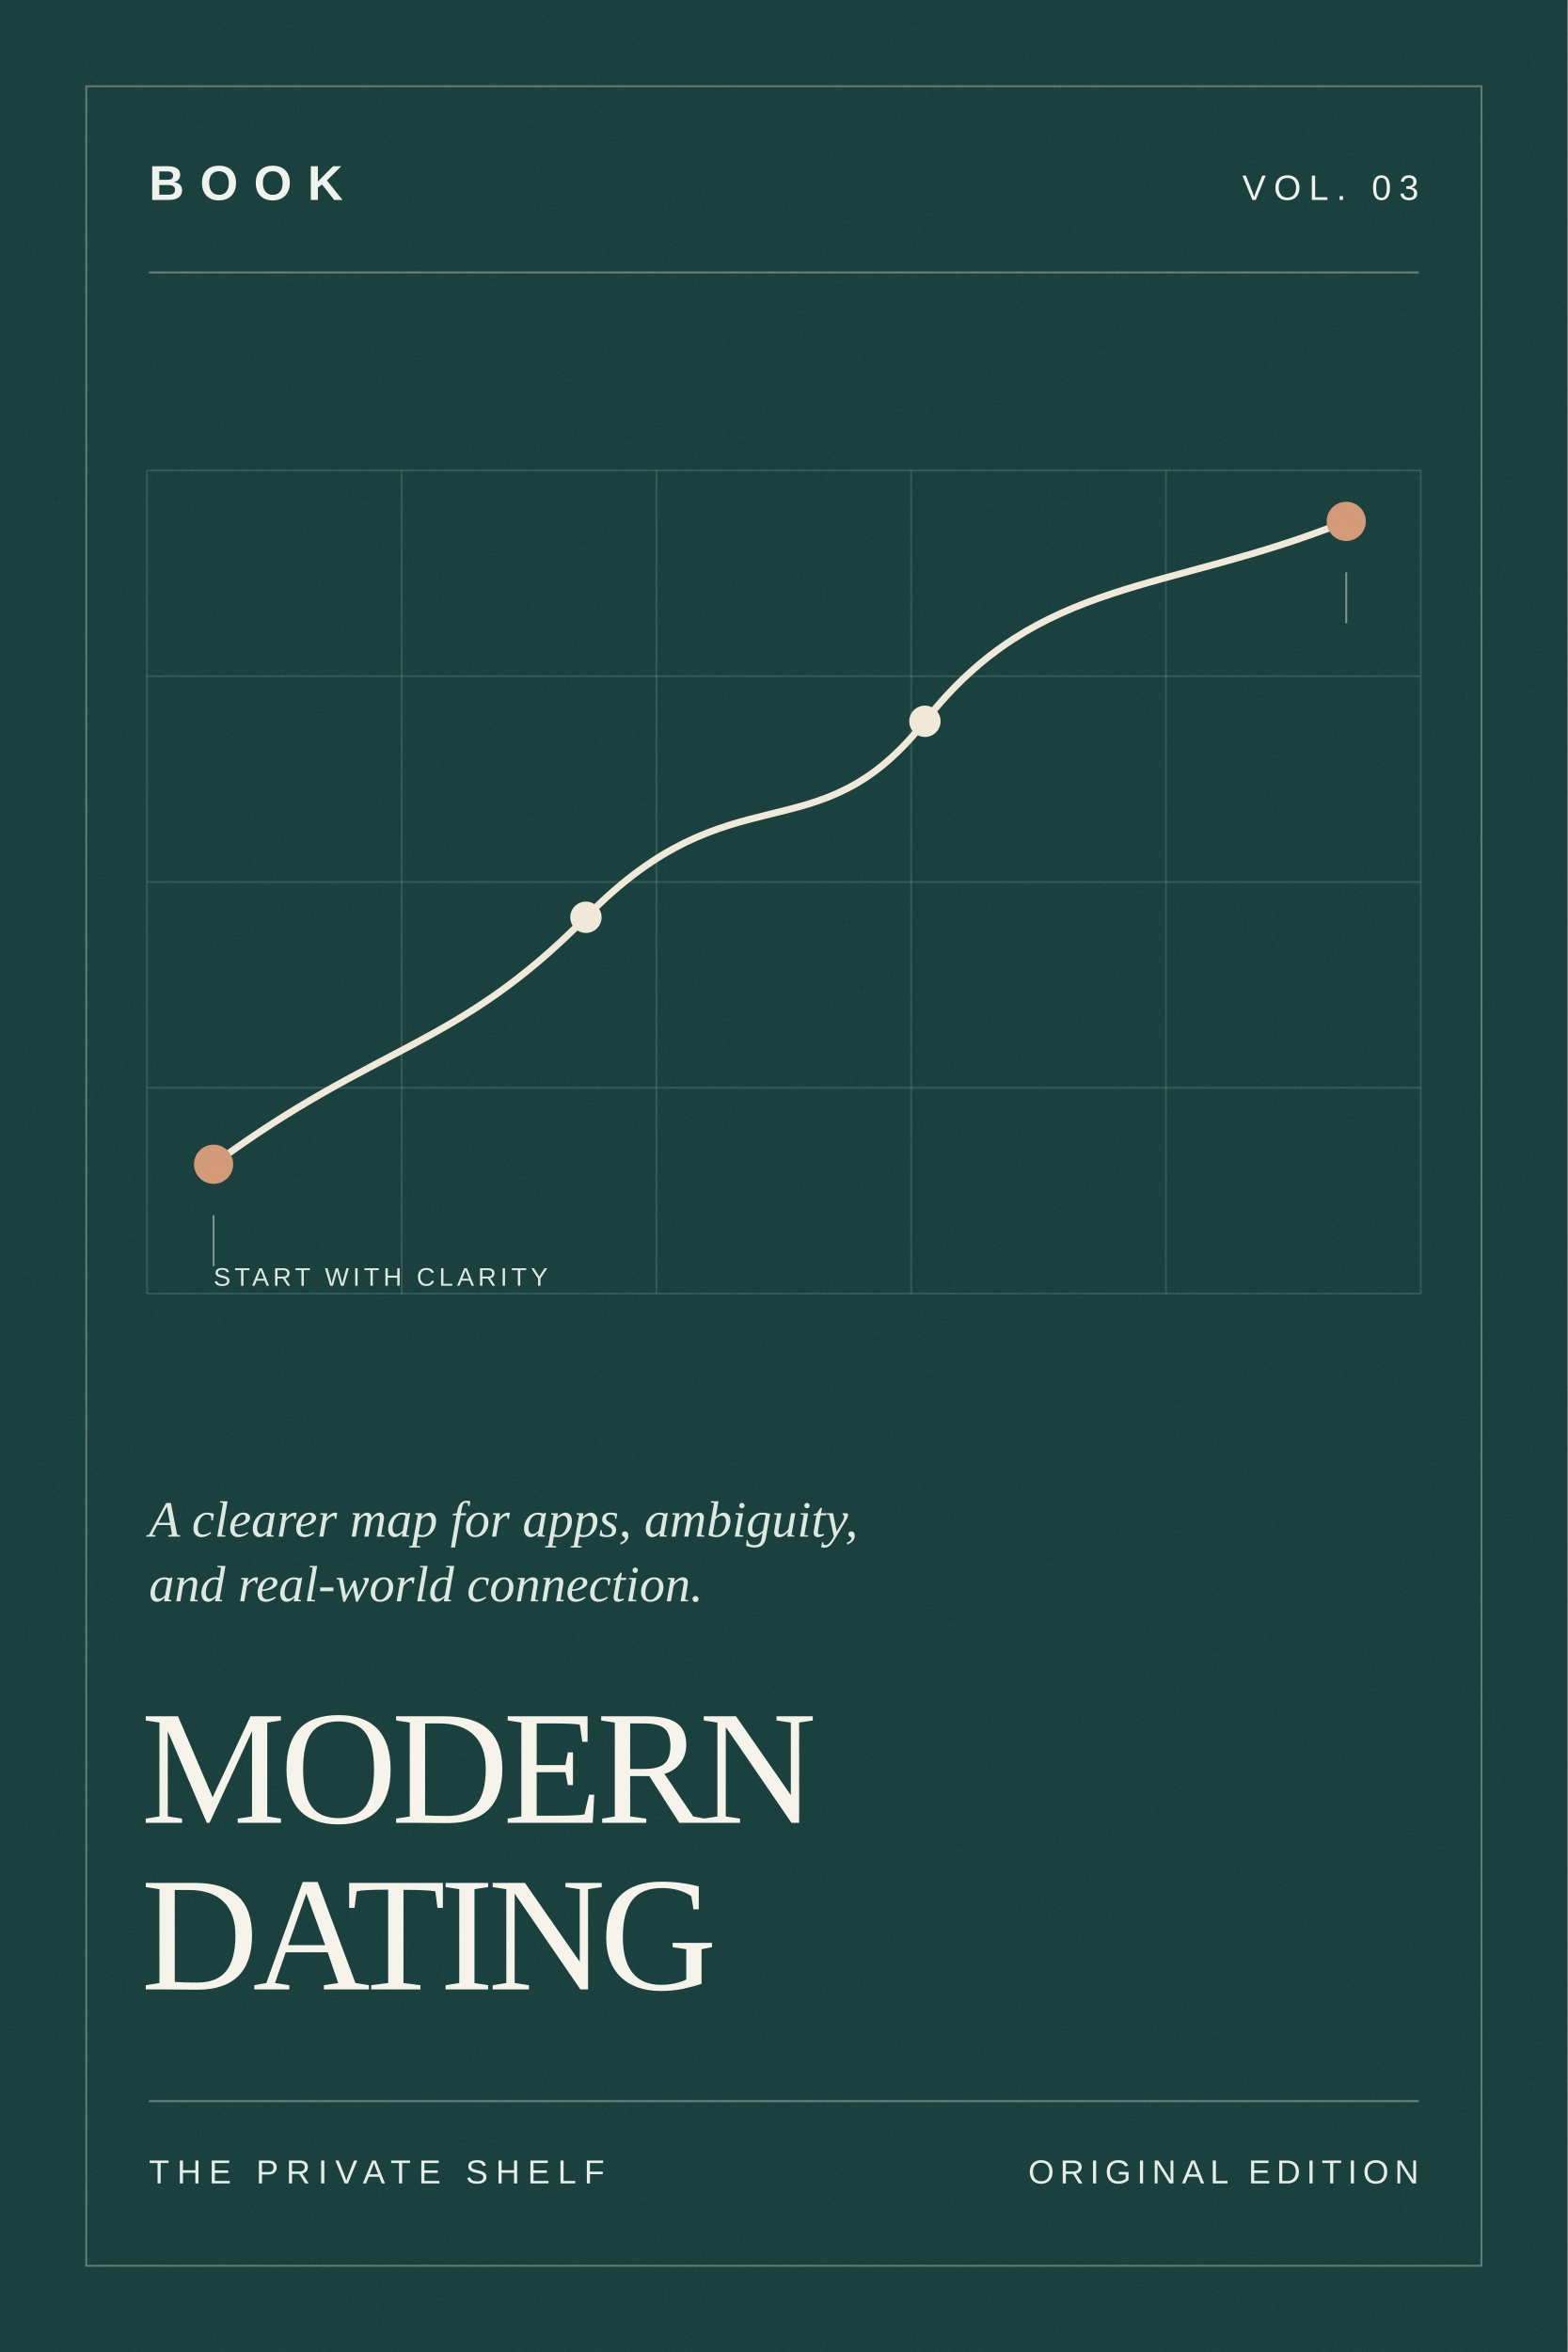
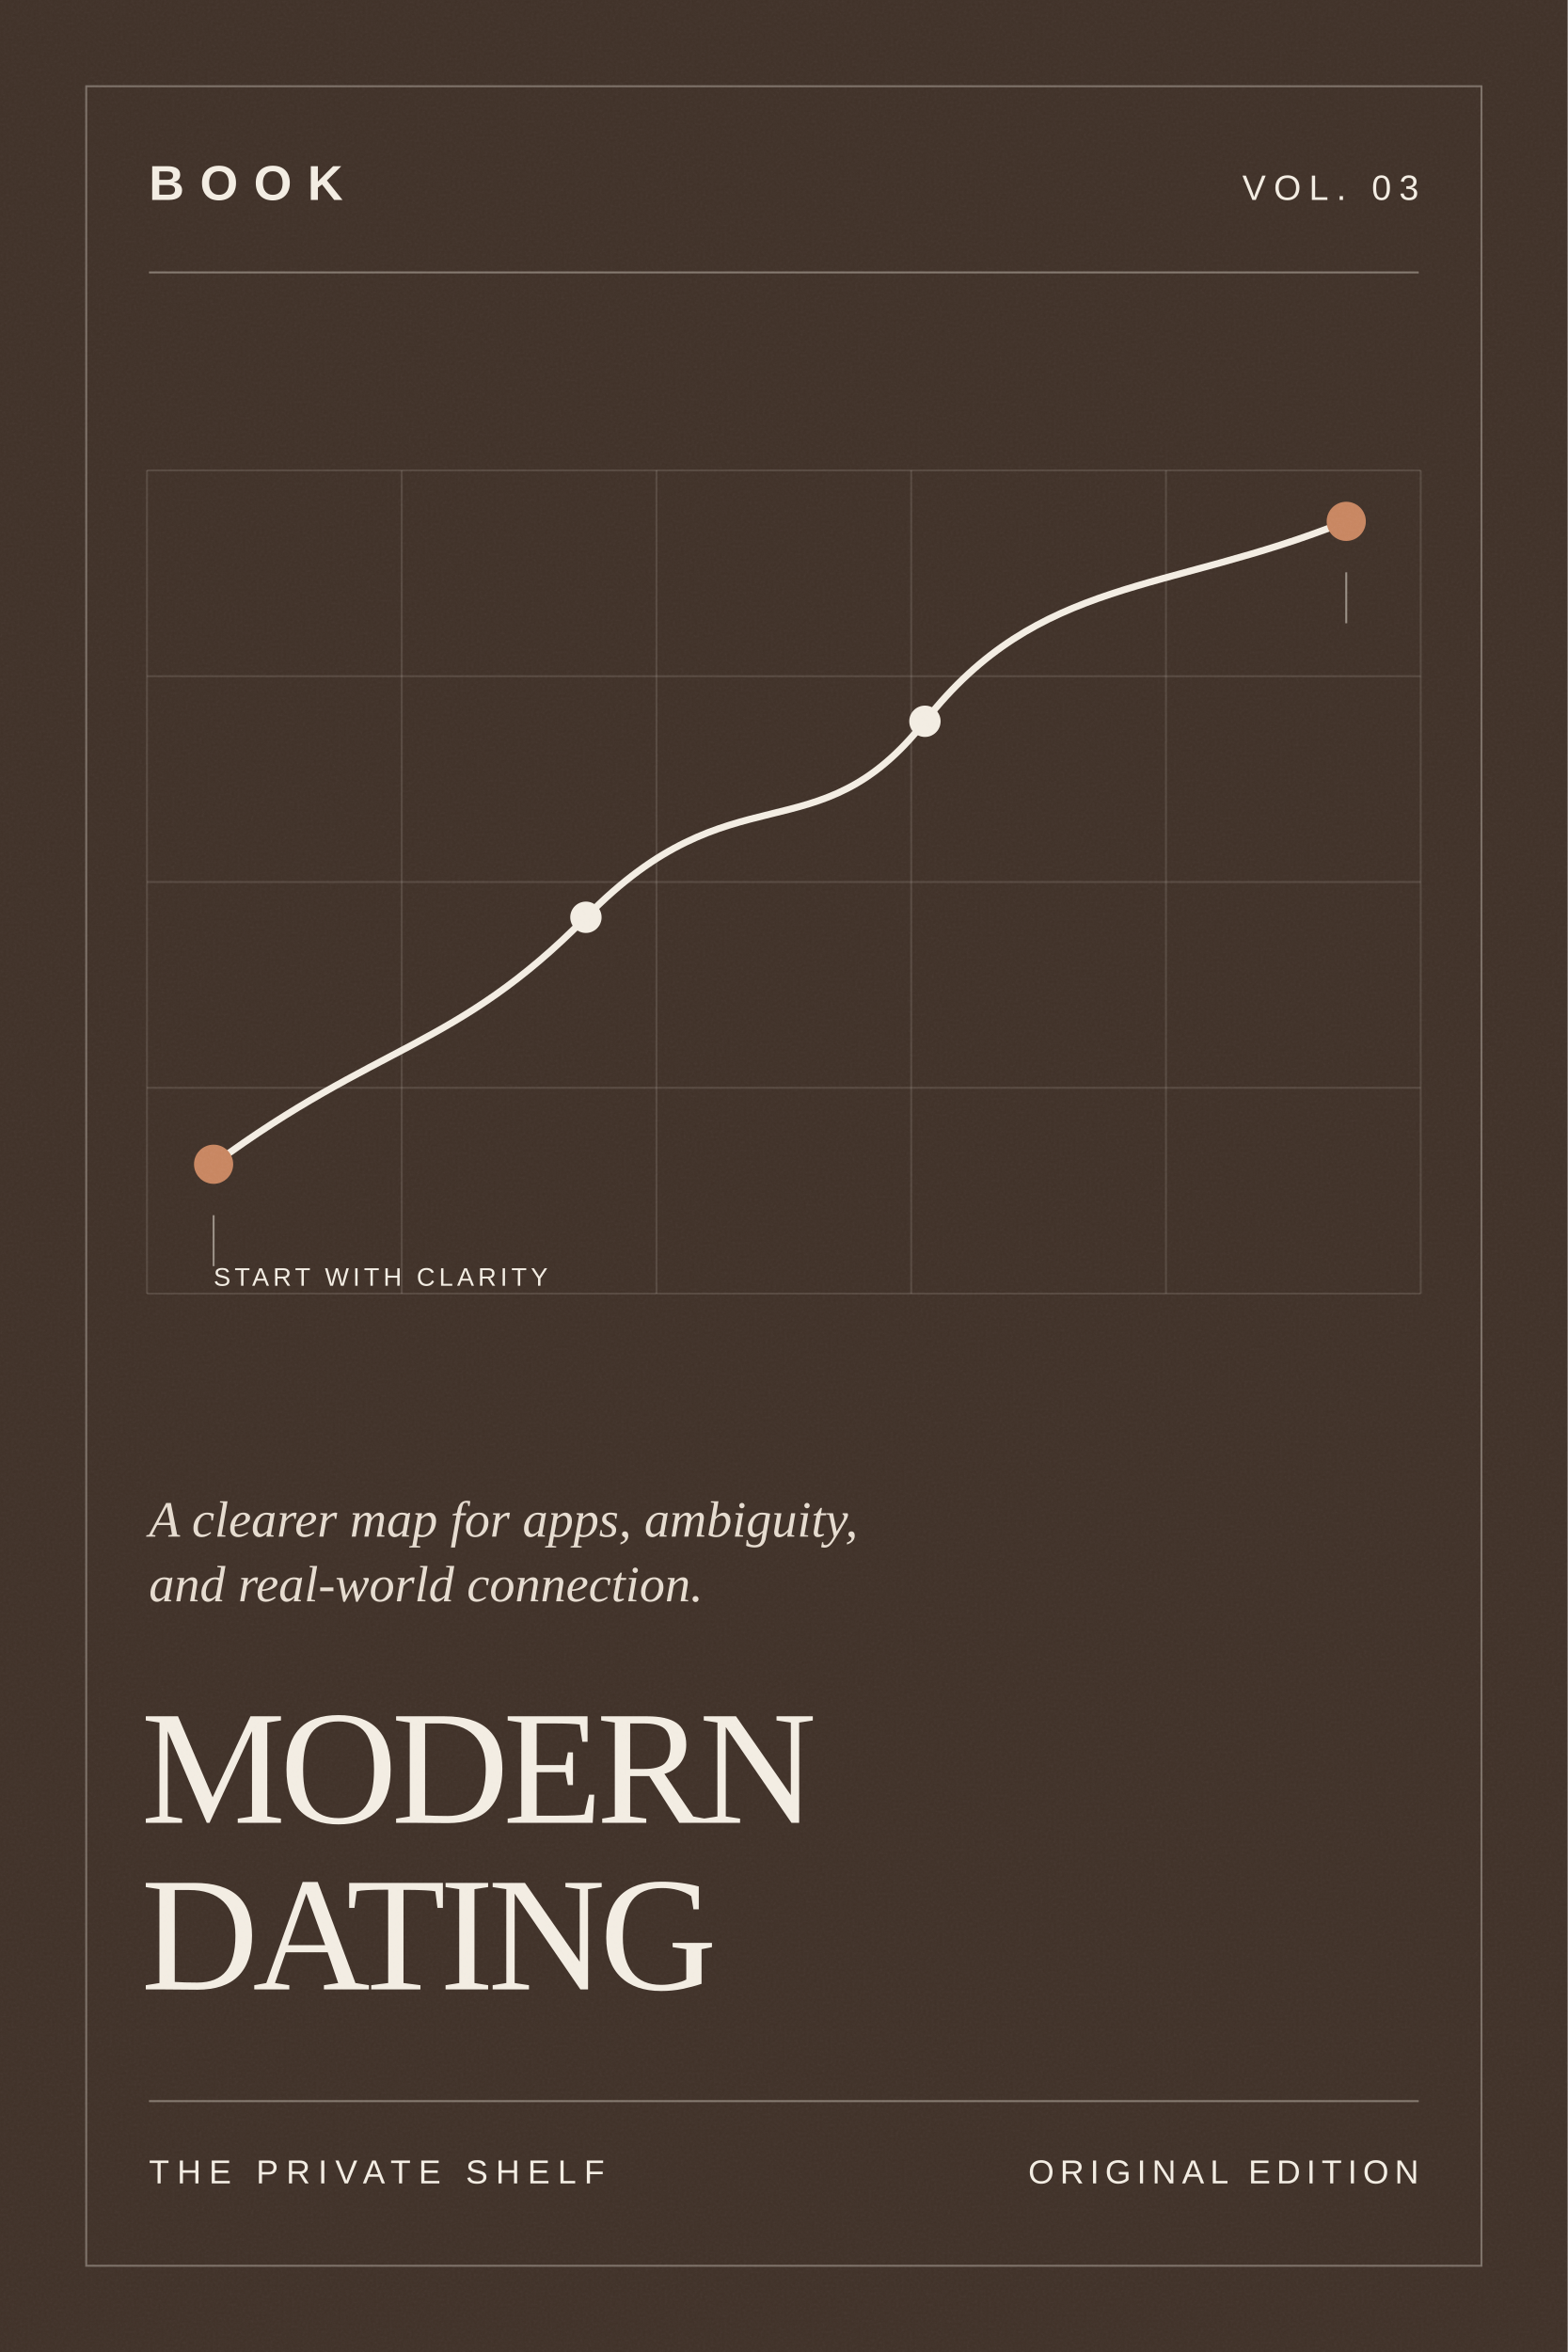
<svg xmlns="http://www.w3.org/2000/svg" viewBox="0 0 800 1200" role="img" aria-labelledby="title desc">
  <defs>
    <filter id="paper" x="-10%" y="-10%" width="120%" height="120%">
      <feTurbulence type="fractalNoise" baseFrequency="0.72" numOctaves="3" seed="47" result="n" />
      <feColorMatrix in="n" type="saturate" values="0" result="mono" />
      <feComponentTransfer in="mono" result="soft">
        <feFuncA type="table" tableValues="0 0.05" />
      </feComponentTransfer>
      <feBlend in="SourceGraphic" in2="soft" mode="soft-light" />
    </filter>
  </defs>
-   <rect width="800" height="1200" fill="#173E3B" />
+   <rect width="800" height="1200" fill="#403128" />
  <g filter="url(#paper)">
-     <rect x="44" y="44" width="712" height="1112" fill="none" stroke="#E8EEE7" stroke-opacity=".34" />
-     <text x="76" y="102" fill="#EFF3EC" font-family="Arial,Helvetica,sans-serif" font-size="25" font-weight="700" letter-spacing="8">BOOK</text>
-     <text x="724" y="102" fill="#EFF3EC" font-family="Arial,Helvetica,sans-serif" font-size="18" text-anchor="end" letter-spacing="4">VOL. 03</text>
-     <line x1="76" y1="139" x2="724" y2="139" stroke="#E8EEE7" stroke-opacity=".38" />
+     <rect x="44" y="44" width="712" height="1112" fill="none" stroke="#F3EDE3" stroke-opacity=".34" />
+     <text x="76" y="102" fill="#F3EDE3" font-family="Arial,Helvetica,sans-serif" font-size="25" font-weight="700" letter-spacing="8">BOOK</text>
+     <text x="724" y="102" fill="#F3EDE3" font-family="Arial,Helvetica,sans-serif" font-size="18" text-anchor="end" letter-spacing="4">VOL. 03</text>
+     <line x1="76" y1="139" x2="724" y2="139" stroke="#F3EDE3" stroke-opacity=".38" />
    <g transform="translate(75 240)" fill="none">
-       <g stroke="#DCE8E1" stroke-opacity=".14">
+       <g stroke="#F3EDE3" stroke-opacity=".13">
        <path d="M0 0H650M0 105H650M0 210H650M0 315H650M0 420H650" />
        <path d="M0 0V420M130 0V420M260 0V420M390 0V420M520 0V420M650 0V420" />
      </g>
-       <path d="M34 354 C118 292 158 295 224 228 C299 151 342 198 397 128 C455 54 520 63 612 26" stroke="#F1E9D9" stroke-width="3.5" />
-       <circle cx="34" cy="354" r="10" fill="#D39A76" stroke="none" />
-       <circle cx="224" cy="228" r="8" fill="#F1E9D9" stroke="none" />
-       <circle cx="397" cy="128" r="8" fill="#F1E9D9" stroke="none" />
-       <circle cx="612" cy="26" r="10" fill="#D39A76" stroke="none" />
-       <path d="M34 380V406M612 52V78" stroke="#DCE8E1" stroke-opacity=".5" />
-       <text x="34" y="416" fill="#DCE8E1" font-family="Arial,Helvetica,sans-serif" font-size="13" letter-spacing="2">START WITH CLARITY</text>
+       <path d="M34 354 C118 292 158 295 224 228 C299 151 342 198 397 128 C455 54 520 63 612 26" stroke="#F3EDE3" stroke-width="3.5" />
+       <circle cx="34" cy="354" r="10" fill="#C98762" stroke="none" />
+       <circle cx="224" cy="228" r="8" fill="#F3EDE3" stroke="none" />
+       <circle cx="397" cy="128" r="8" fill="#F3EDE3" stroke="none" />
+       <circle cx="612" cy="26" r="10" fill="#C98762" stroke="none" />
+       <path d="M34 380V406M612 52V78" stroke="#F3EDE3" stroke-opacity=".5" />
+       <text x="34" y="416" fill="#F3EDE3" font-family="Arial,Helvetica,sans-serif" font-size="13" letter-spacing="2">START WITH CLARITY</text>
    </g>
-     <text x="76" y="784" fill="#DDE8E1" font-family="Georgia,'Times New Roman',serif" font-size="26" font-style="italic">A clearer map for apps, ambiguity,</text>
-     <text x="76" y="817" fill="#DDE8E1" font-family="Georgia,'Times New Roman',serif" font-size="26" font-style="italic">and real-world connection.</text>
-     <text x="72" y="930" fill="#F5F3EA" font-family="Georgia,'Times New Roman',serif" font-size="83" letter-spacing="-3">MODERN</text>
-     <text x="72" y="1015" fill="#F5F3EA" font-family="Georgia,'Times New Roman',serif" font-size="83" letter-spacing="-3">DATING</text>
-     <line x1="76" y1="1072" x2="724" y2="1072" stroke="#E8EEE7" stroke-opacity=".38" />
-     <text x="76" y="1114" fill="#E5EDE7" font-family="Arial,Helvetica,sans-serif" font-size="17" letter-spacing="4">THE PRIVATE SHELF</text>
-     <text x="724" y="1114" fill="#E5EDE7" font-family="Arial,Helvetica,sans-serif" font-size="17" text-anchor="end" letter-spacing="3">ORIGINAL EDITION</text>
+     <text x="76" y="784" fill="#E6DCD0" font-family="Georgia,'Times New Roman',serif" font-size="26" font-style="italic">A clearer map for apps, ambiguity,</text>
+     <text x="76" y="817" fill="#E6DCD0" font-family="Georgia,'Times New Roman',serif" font-size="26" font-style="italic">and real-world connection.</text>
+     <text x="72" y="930" fill="#F3EDE3" font-family="Georgia,'Times New Roman',serif" font-size="83" letter-spacing="-3">MODERN</text>
+     <text x="72" y="1015" fill="#F3EDE3" font-family="Georgia,'Times New Roman',serif" font-size="83" letter-spacing="-3">DATING</text>
+     <line x1="76" y1="1072" x2="724" y2="1072" stroke="#F3EDE3" stroke-opacity=".38" />
+     <text x="76" y="1114" fill="#F3EDE3" font-family="Arial,Helvetica,sans-serif" font-size="17" letter-spacing="4">THE PRIVATE SHELF</text>
+     <text x="724" y="1114" fill="#F3EDE3" font-family="Arial,Helvetica,sans-serif" font-size="17" text-anchor="end" letter-spacing="3">ORIGINAL EDITION</text>
  </g>
</svg>
